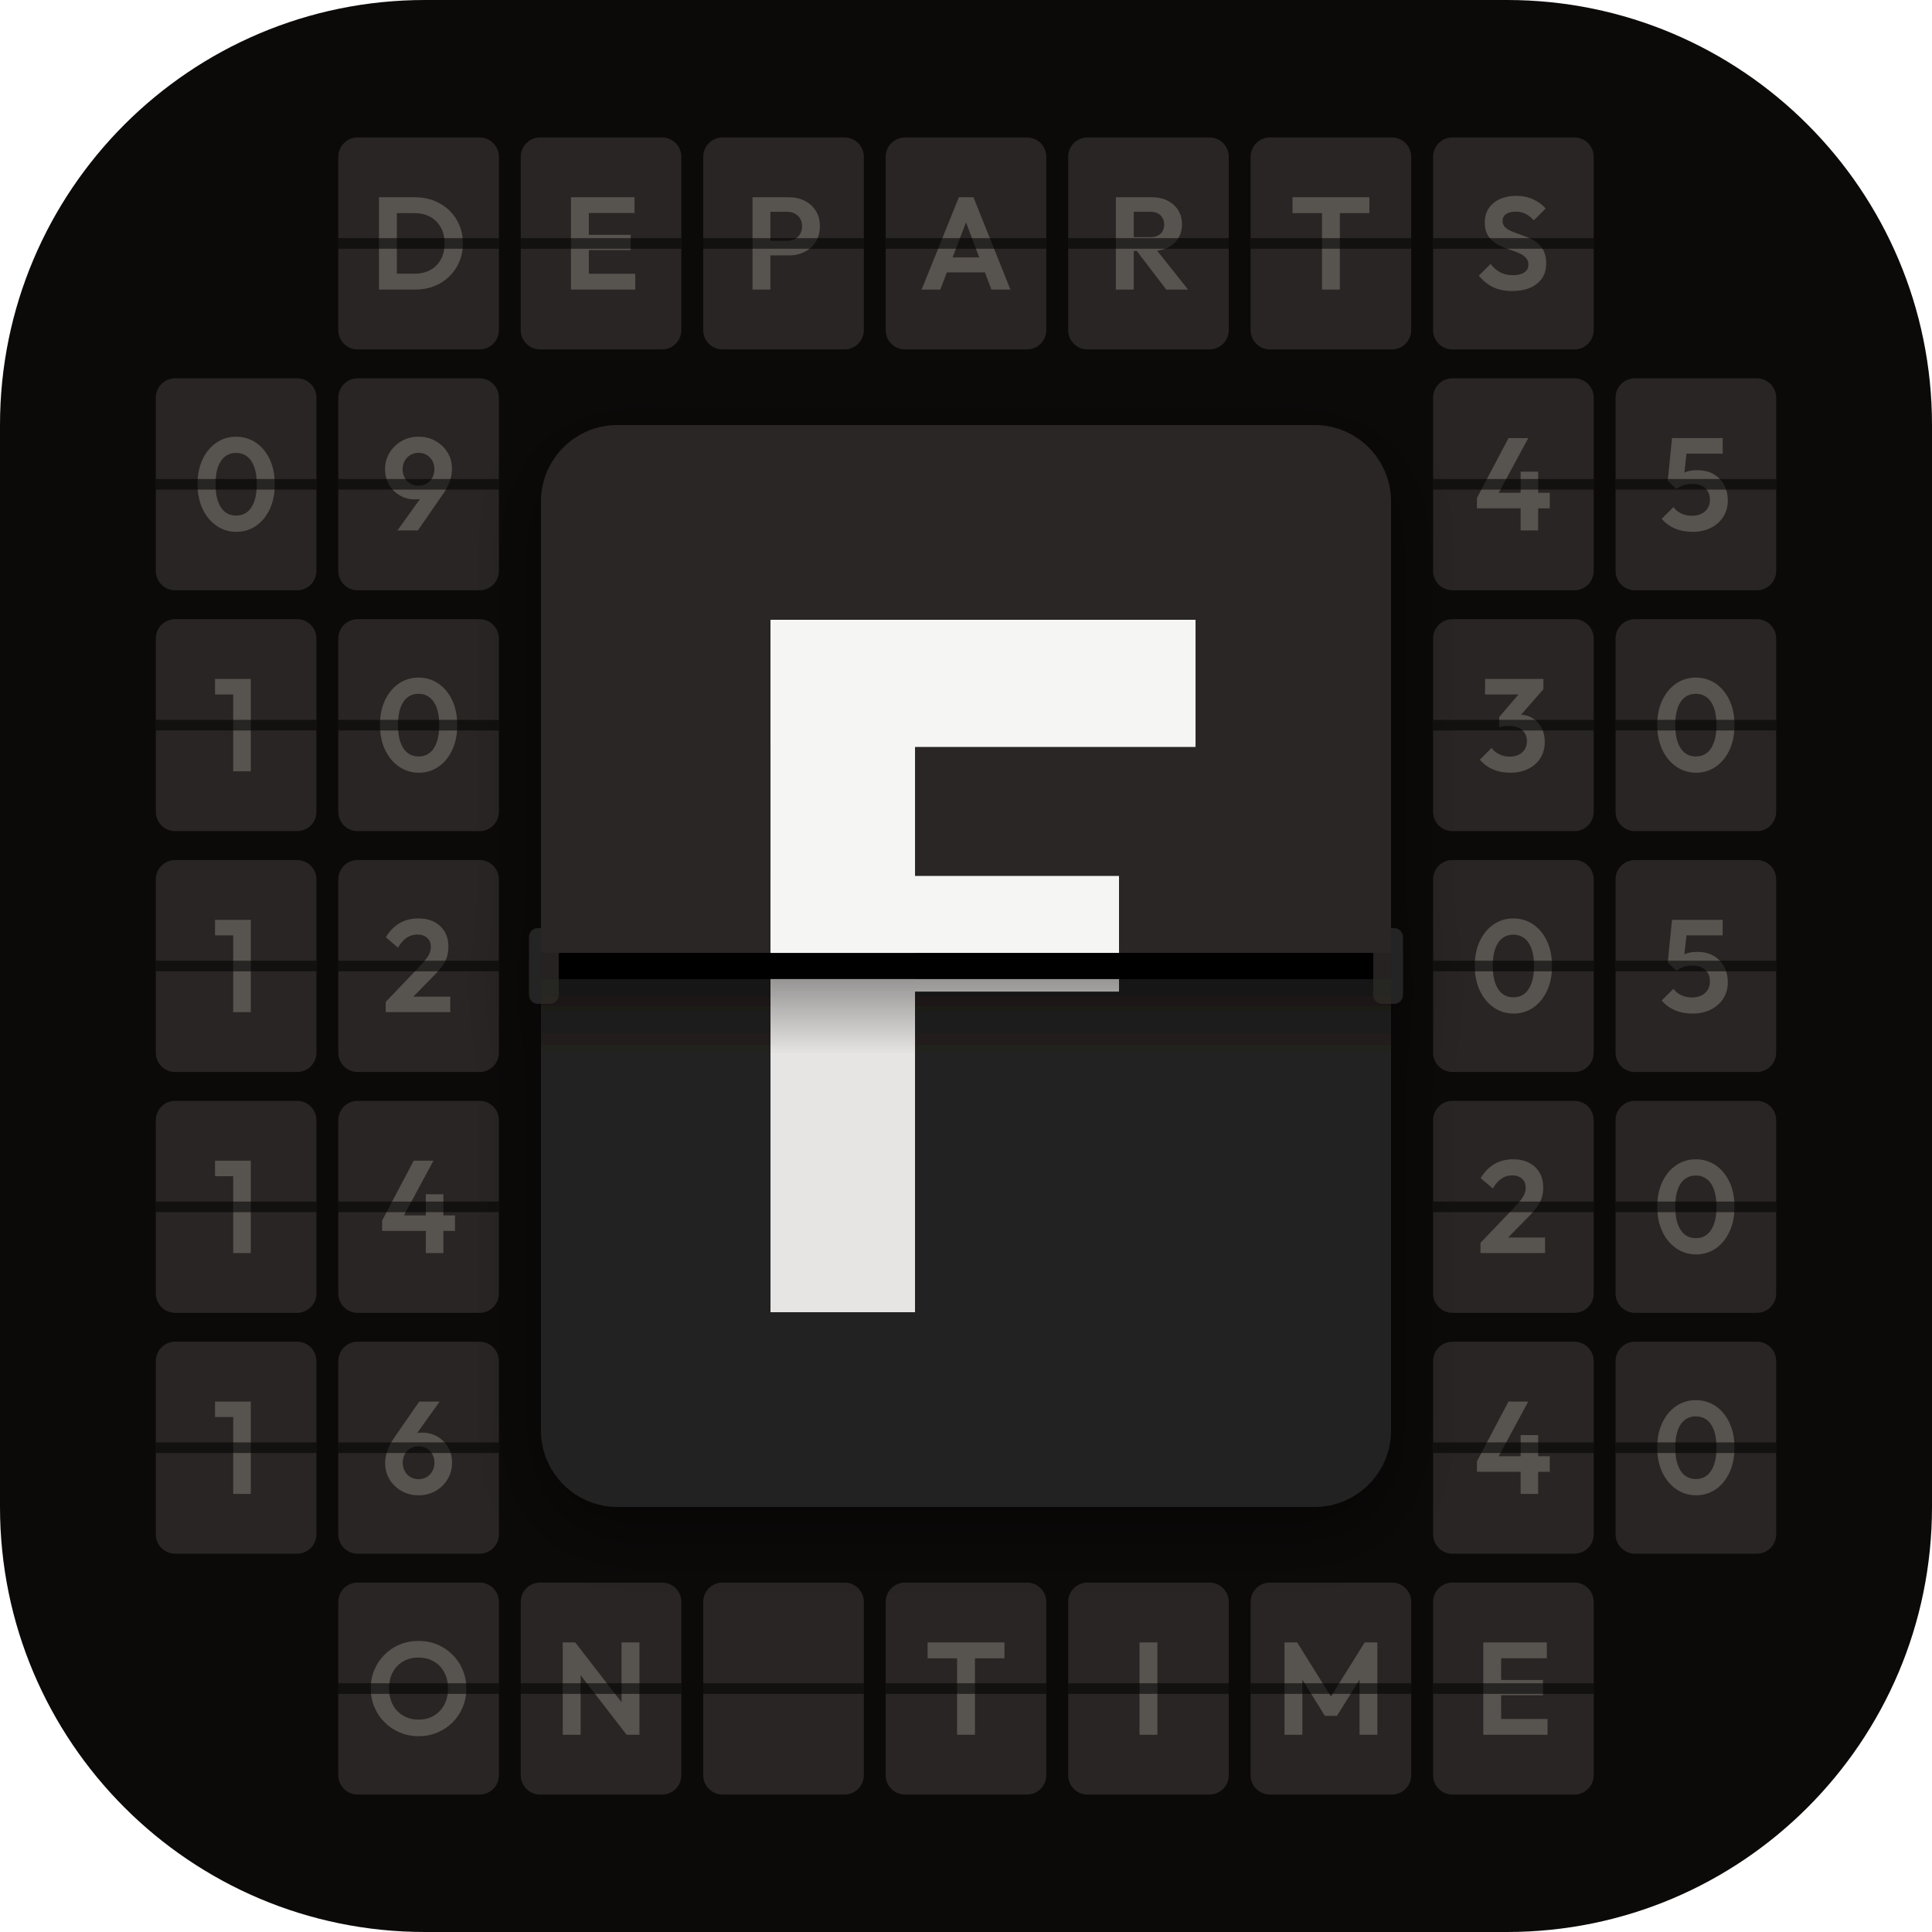
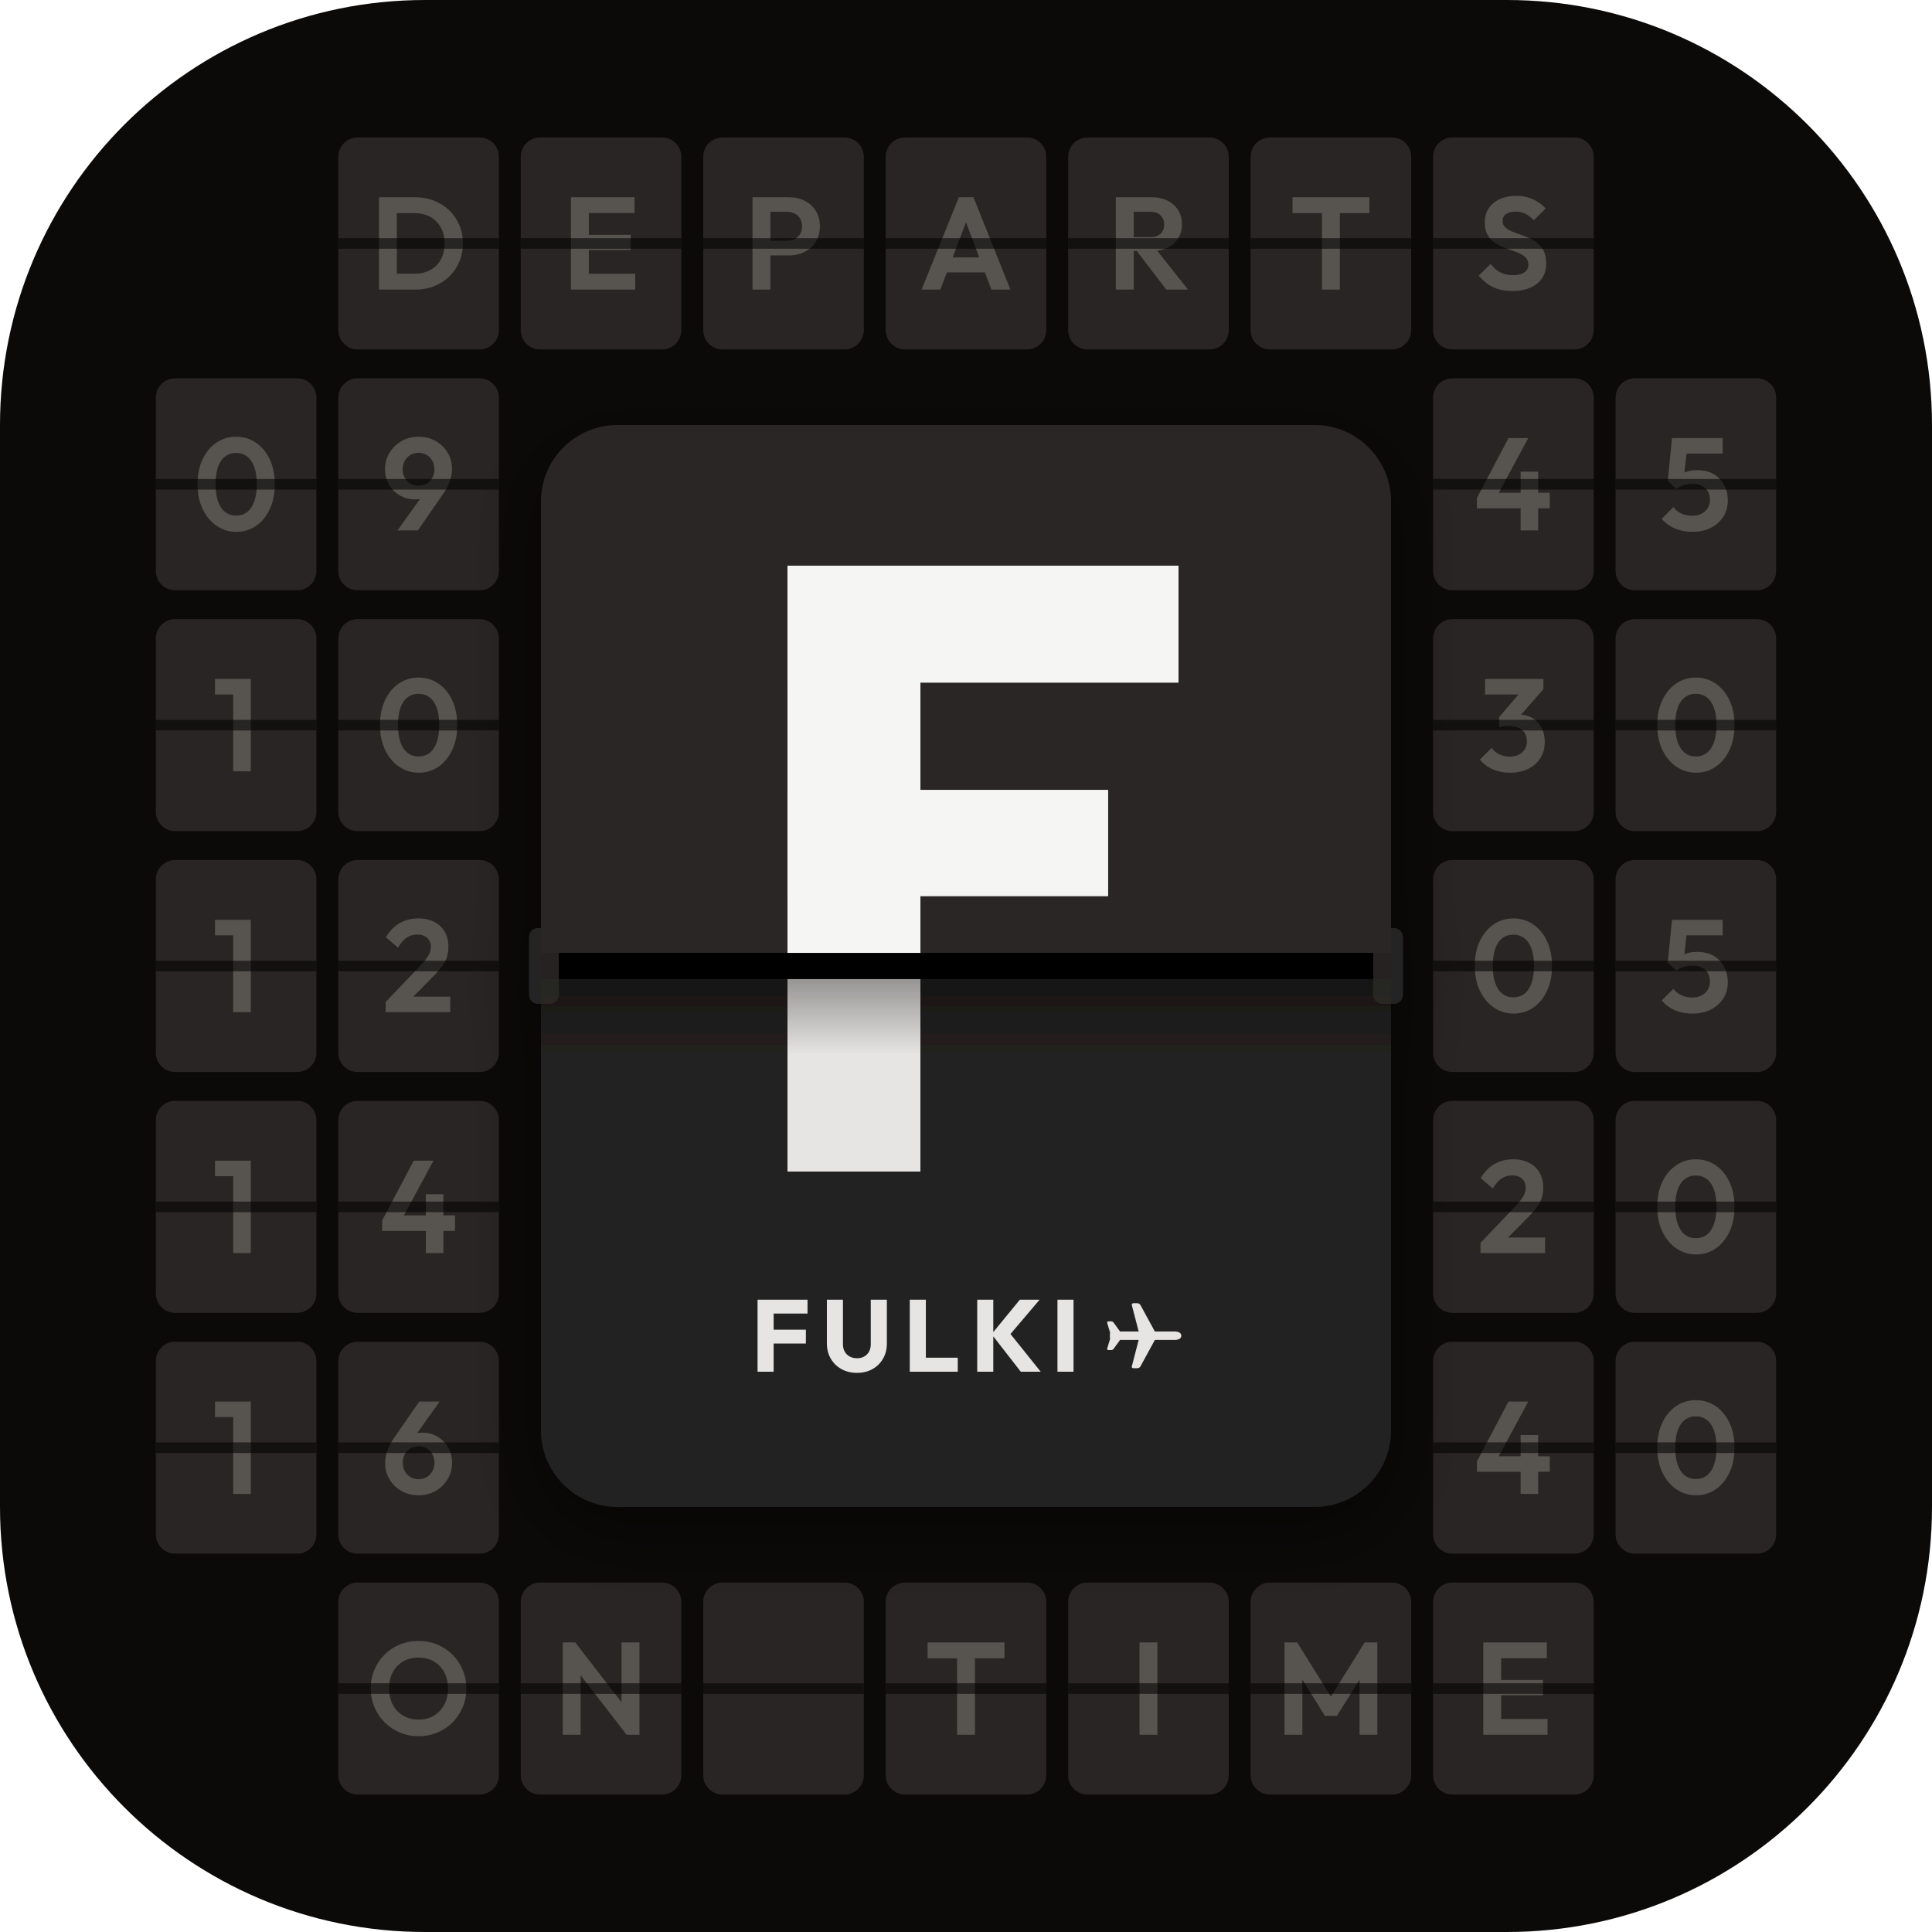
<svg xmlns="http://www.w3.org/2000/svg" viewBox="0 0 512 512" width="512" height="512" role="img" aria-label="Fulki Travel &amp; Tours">
  <defs>
    <clipPath id="tilebblack">
      <rect width="512" height="512" rx="112.64" />
    </clipPath>
    <clipPath id="fcbblackt">
      <rect x="143.36" y="112.64" width="225.28" height="139.92" />
    </clipPath>
    <clipPath id="fcbblackb">
      <rect x="143.36" y="259.44" width="225.28" height="139.92" />
    </clipPath>
    <linearGradient id="fcbblacks" x1="0" y1="0" x2="0" y2="1">
      <stop offset="0" stop-color="#000" stop-opacity="0.35" />
      <stop offset="1" stop-color="#000" stop-opacity="0" />
    </linearGradient>
    <filter id="shbblack" x="-20%" y="-20%" width="140%" height="140%">
      <feDropShadow dx="0" dy="6.14" stdDeviation="9.22" flood-color="#000" flood-opacity="0.5" />
    </filter>
  </defs>
  <g clip-path="url(#tilebblack)">
    <rect width="512" height="512" fill="#0C0A09" />
    <rect x="89.66" y="36.43" width="42.55" height="56.17" rx="5.11" fill="#292524" />
    <path fill="#57534E" transform="translate(97.93 76.75)" d="M5.73 0V-4.22H11.98Q14.35 -4.22 16.13 -5.21Q17.91 -6.2 18.9 -8.01Q19.89 -9.83 19.89 -12.28Q19.89 -14.7 18.88 -16.49Q17.87 -18.28 16.1 -19.27Q14.32 -20.26 11.98 -20.26H5.64V-24.48H12.06Q14.77 -24.48 17.09 -23.57Q19.4 -22.66 21.12 -21.01Q22.84 -19.36 23.79 -17.13Q24.74 -14.91 24.74 -12.24Q24.74 -9.6 23.79 -7.36Q22.84 -5.12 21.13 -3.47Q19.42 -1.82 17.12 -0.91Q14.81 0 12.13 0ZM2.5 0V-24.48H7.24V0Z" />
    <rect x="89.66" y="63.11" width="42.55" height="2.81" fill="#000" opacity="0.55" />
    <rect x="138.01" y="36.43" width="42.55" height="56.17" rx="5.11" fill="#292524" />
    <path fill="#57534E" transform="translate(148.81 76.75)" d="M2.5 0V-24.48H7.24V0ZM5.97 0V-4.19H19.54V0ZM5.97 -10.47V-14.52H18.33V-10.47ZM5.97 -20.29V-24.48H19.35V-20.29Z" />
    <rect x="138.01" y="63.11" width="42.55" height="2.81" fill="#000" opacity="0.55" />
    <rect x="186.37" y="36.43" width="42.55" height="56.17" rx="5.11" fill="#292524" />
    <path fill="#57534E" transform="translate(196.92 76.75)" d="M5.97 -9.07V-12.94H11.67Q12.8 -12.94 13.69 -13.39Q14.58 -13.85 15.11 -14.71Q15.63 -15.57 15.63 -16.78Q15.63 -17.98 15.11 -18.84Q14.58 -19.7 13.69 -20.16Q12.8 -20.62 11.67 -20.62H5.97V-24.48H12.16Q14.49 -24.48 16.34 -23.54Q18.2 -22.59 19.28 -20.87Q20.36 -19.15 20.36 -16.78Q20.36 -14.43 19.28 -12.69Q18.2 -10.96 16.34 -10.02Q14.49 -9.07 12.16 -9.07ZM2.5 0V-24.48H7.24V0Z" />
    <rect x="186.37" y="63.11" width="42.55" height="2.81" fill="#000" opacity="0.55" />
    <rect x="234.72" y="36.43" width="42.55" height="56.17" rx="5.11" fill="#292524" />
    <path fill="#57534E" transform="translate(243.55 76.75)" d="M0.68 0 10.56 -24.48H14.43L24.23 0H19.18L11.6 -20.08H13.32L5.64 0ZM5.92 -4.57V-8.54H19.08V-4.57Z" />
    <rect x="234.72" y="63.11" width="42.55" height="2.81" fill="#000" opacity="0.55" />
    <rect x="283.08" y="36.43" width="42.55" height="56.17" rx="5.11" fill="#292524" />
    <path fill="#57534E" transform="translate(293.21 76.75)" d="M5.97 -10.23V-13.91H11.65Q13.39 -13.91 14.35 -14.81Q15.31 -15.7 15.31 -17.26Q15.31 -18.7 14.36 -19.66Q13.42 -20.62 11.68 -20.62H5.97V-24.48H12.08Q14.45 -24.48 16.25 -23.55Q18.04 -22.63 19.04 -21.02Q20.03 -19.42 20.03 -17.34Q20.03 -15.19 19.03 -13.6Q18.03 -12.01 16.22 -11.12Q14.41 -10.23 12 -10.23ZM2.5 0V-24.48H7.24V0ZM15.87 0 7.78 -10.59 12.15 -11.95 21.64 0Z" />
    <rect x="283.08" y="63.11" width="42.55" height="2.81" fill="#000" opacity="0.55" />
    <rect x="331.43" y="36.43" width="42.55" height="56.17" rx="5.11" fill="#292524" />
    <path fill="#57534E" transform="translate(341.76 76.75)" d="M8.58 0V-23.96H13.32V0ZM0.77 -20.26V-24.48H21.14V-20.26Z" />
    <rect x="331.43" y="63.11" width="42.55" height="2.81" fill="#000" opacity="0.55" />
    <rect x="379.79" y="36.43" width="42.55" height="56.17" rx="5.11" fill="#292524" />
    <path fill="#57534E" transform="translate(391.16 76.75)" d="M9.59 0.37Q6.63 0.37 4.53 -0.65Q2.43 -1.66 0.73 -3.68L3.86 -6.81Q4.95 -5.39 6.37 -4.61Q7.79 -3.82 9.84 -3.82Q11.71 -3.82 12.79 -4.56Q13.88 -5.29 13.88 -6.58Q13.88 -7.69 13.25 -8.39Q12.62 -9.09 11.6 -9.57Q10.57 -10.05 9.33 -10.45Q8.1 -10.86 6.86 -11.38Q5.63 -11.91 4.61 -12.7Q3.58 -13.49 2.95 -14.72Q2.32 -15.95 2.32 -17.82Q2.32 -20.04 3.41 -21.61Q4.49 -23.18 6.37 -24.02Q8.25 -24.85 10.63 -24.85Q13.13 -24.85 15.15 -23.92Q17.17 -22.99 18.45 -21.49L15.31 -18.36Q14.24 -19.53 13.11 -20.09Q11.97 -20.66 10.53 -20.66Q8.91 -20.66 7.97 -20.02Q7.04 -19.39 7.04 -18.22Q7.04 -17.2 7.67 -16.58Q8.3 -15.95 9.32 -15.5Q10.35 -15.05 11.59 -14.64Q12.82 -14.22 14.06 -13.68Q15.29 -13.15 16.32 -12.31Q17.34 -11.47 17.97 -10.18Q18.6 -8.88 18.6 -6.95Q18.6 -3.54 16.19 -1.59Q13.77 0.37 9.59 0.37Z" />
    <rect x="379.79" y="63.11" width="42.55" height="2.81" fill="#000" opacity="0.55" />
    <rect x="41.30" y="100.26" width="42.55" height="56.17" rx="5.11" fill="#292524" />
    <path fill="#57534E" transform="translate(51.09 140.58)" d="M11.55 0.37Q8.68 0.37 6.35 -1.21Q4.01 -2.78 2.64 -5.63Q1.26 -8.48 1.26 -12.28Q1.26 -16.08 2.62 -18.9Q3.98 -21.73 6.29 -23.29Q8.61 -24.85 11.47 -24.85Q14.37 -24.85 16.7 -23.29Q19.02 -21.73 20.37 -18.9Q21.73 -16.07 21.73 -12.23Q21.73 -8.43 20.37 -5.59Q19.02 -2.75 16.72 -1.19Q14.41 0.37 11.55 0.37ZM11.49 -3.94Q13.16 -3.94 14.38 -4.87Q15.6 -5.8 16.28 -7.65Q16.96 -9.5 16.96 -12.27Q16.96 -15.01 16.28 -16.86Q15.6 -18.7 14.37 -19.62Q13.14 -20.55 11.46 -20.55Q9.83 -20.55 8.6 -19.63Q7.37 -18.71 6.7 -16.88Q6.03 -15.04 6.03 -12.29Q6.03 -9.51 6.7 -7.66Q7.37 -5.81 8.6 -4.87Q9.83 -3.94 11.49 -3.94Z" />
    <rect x="41.30" y="126.94" width="42.55" height="2.81" fill="#000" opacity="0.55" />
    <rect x="89.66" y="100.26" width="42.55" height="56.17" rx="5.11" fill="#292524" />
    <path fill="#57534E" transform="translate(101.04 140.58)" d="M4.28 0 11.72 -10.37 13.44 -10.88Q13.03 -10.09 12.49 -9.49Q11.95 -8.89 11.11 -8.57Q10.26 -8.24 8.92 -8.24Q6.75 -8.24 4.95 -9.27Q3.15 -10.3 2.08 -12.11Q1 -13.91 1 -16.25Q1 -18.64 2.19 -20.59Q3.39 -22.55 5.39 -23.7Q7.4 -24.85 9.88 -24.85Q12.4 -24.85 14.4 -23.71Q16.4 -22.58 17.57 -20.66Q18.74 -18.74 18.74 -16.35Q18.74 -13.11 16.48 -9.81L9.69 0ZM9.88 -11.86Q11.09 -11.86 12.05 -12.43Q13 -13 13.54 -13.99Q14.08 -14.97 14.08 -16.19Q14.08 -17.46 13.54 -18.45Q13 -19.44 12.05 -20.01Q11.09 -20.58 9.88 -20.58Q8.67 -20.58 7.72 -20.01Q6.76 -19.44 6.21 -18.45Q5.66 -17.46 5.66 -16.19Q5.66 -14.95 6.21 -13.97Q6.76 -13 7.73 -12.43Q8.7 -11.86 9.88 -11.86Z" />
    <rect x="89.66" y="126.94" width="42.55" height="2.81" fill="#000" opacity="0.55" />
    <rect x="379.79" y="100.26" width="42.55" height="56.17" rx="5.11" fill="#292524" />
    <path fill="#57534E" transform="translate(390.55 140.58)" d="M0.85 -8.62 9.22 -24.48H14.46L5.89 -8.62ZM0.85 -5.86V-8.62L2.6 -9.98H20.16V-5.86ZM12.43 0V-15.58H17.08V0Z" />
    <rect x="379.79" y="126.94" width="42.55" height="2.81" fill="#000" opacity="0.55" />
    <rect x="428.15" y="100.26" width="42.55" height="56.17" rx="5.11" fill="#292524" />
    <path fill="#57534E" transform="translate(439.79 140.58)" d="M8.72 0.37Q6.17 0.37 4.08 -0.52Q1.99 -1.41 0.57 -3.1L3.71 -6.21Q4.41 -5.16 5.71 -4.53Q7.02 -3.9 8.59 -3.9Q10.02 -3.9 11.08 -4.41Q12.15 -4.93 12.75 -5.89Q13.36 -6.85 13.36 -8.16Q13.36 -9.52 12.76 -10.45Q12.16 -11.38 11.14 -11.87Q10.12 -12.35 8.87 -12.35Q7.55 -12.35 6.48 -12.03Q5.42 -11.71 4.46 -10.98L4.73 -13.97Q5.41 -14.65 6.14 -15.09Q6.87 -15.53 7.79 -15.75Q8.72 -15.98 9.97 -15.98Q12.62 -15.98 14.43 -14.88Q16.24 -13.78 17.17 -11.96Q18.1 -10.14 18.1 -7.94Q18.1 -5.53 16.92 -3.65Q15.73 -1.78 13.63 -0.71Q11.52 0.37 8.72 0.37ZM4.46 -10.98 2.18 -13.18 3.31 -24.48H7.6L6.34 -13.01ZM4.02 -20.36 3.31 -24.48H16.74V-20.36Z" />
    <rect x="428.15" y="126.94" width="42.55" height="2.81" fill="#000" opacity="0.55" />
    <rect x="41.30" y="164.09" width="42.55" height="56.17" rx="5.11" fill="#292524" />
    <path fill="#57534E" transform="translate(56.19 204.41)" d="M5.61 0V-24.48H10.28V0ZM0.79 -20.36V-24.48H9.93V-20.36Z" />
    <rect x="41.30" y="190.77" width="42.55" height="2.81" fill="#000" opacity="0.55" />
    <rect x="89.66" y="164.09" width="42.55" height="56.17" rx="5.11" fill="#292524" />
    <path fill="#57534E" transform="translate(99.44 204.41)" d="M11.55 0.37Q8.68 0.37 6.35 -1.21Q4.01 -2.78 2.64 -5.63Q1.26 -8.48 1.26 -12.28Q1.26 -16.08 2.62 -18.9Q3.98 -21.73 6.29 -23.29Q8.61 -24.85 11.47 -24.85Q14.37 -24.85 16.7 -23.29Q19.02 -21.73 20.37 -18.9Q21.73 -16.07 21.73 -12.23Q21.73 -8.43 20.37 -5.59Q19.02 -2.75 16.72 -1.19Q14.41 0.37 11.55 0.37ZM11.49 -3.94Q13.16 -3.94 14.38 -4.87Q15.6 -5.8 16.28 -7.65Q16.96 -9.5 16.96 -12.27Q16.96 -15.01 16.28 -16.86Q15.6 -18.7 14.37 -19.62Q13.14 -20.55 11.46 -20.55Q9.83 -20.55 8.6 -19.63Q7.37 -18.71 6.7 -16.88Q6.03 -15.04 6.03 -12.29Q6.03 -9.51 6.7 -7.66Q7.37 -5.81 8.6 -4.87Q9.83 -3.94 11.49 -3.94Z" />
    <rect x="89.66" y="190.77" width="42.55" height="2.81" fill="#000" opacity="0.55" />
    <rect x="379.79" y="164.09" width="42.55" height="56.17" rx="5.11" fill="#292524" />
    <path fill="#57534E" transform="translate(391.49 204.41)" d="M8.68 0.37Q6.19 0.37 4.14 -0.52Q2.1 -1.41 0.69 -3.1L3.81 -6.21Q4.51 -5.16 5.81 -4.53Q7.1 -3.9 8.6 -3.9Q9.99 -3.9 11 -4.41Q12.01 -4.91 12.59 -5.83Q13.16 -6.76 13.16 -7.98Q13.16 -9.26 12.58 -10.16Q12.01 -11.06 10.93 -11.55Q9.86 -12.04 8.34 -12.04Q7.7 -12.04 7 -11.95Q6.31 -11.87 5.82 -11.69L7.91 -14.36Q8.76 -14.64 9.61 -14.83Q10.46 -15.02 11.22 -15.02Q13.1 -15.02 14.61 -14.12Q16.12 -13.22 17.01 -11.61Q17.89 -9.99 17.89 -7.78Q17.89 -5.37 16.74 -3.53Q15.58 -1.69 13.52 -0.66Q11.45 0.37 8.68 0.37ZM5.82 -11.69V-14.4L12.07 -21.7L17.53 -21.77L11.02 -14.33ZM2.06 -20.36V-24.48H17.53V-21.77L13.66 -20.36Z" />
    <rect x="379.79" y="190.77" width="42.55" height="2.81" fill="#000" opacity="0.55" />
    <rect x="428.15" y="164.09" width="42.55" height="56.17" rx="5.11" fill="#292524" />
    <path fill="#57534E" transform="translate(437.93 204.41)" d="M11.55 0.37Q8.68 0.37 6.35 -1.21Q4.01 -2.78 2.64 -5.63Q1.26 -8.48 1.26 -12.28Q1.26 -16.08 2.62 -18.9Q3.98 -21.73 6.29 -23.29Q8.61 -24.85 11.47 -24.85Q14.37 -24.85 16.7 -23.29Q19.02 -21.73 20.37 -18.9Q21.73 -16.07 21.73 -12.23Q21.73 -8.43 20.37 -5.59Q19.02 -2.75 16.72 -1.19Q14.41 0.37 11.55 0.37ZM11.49 -3.94Q13.16 -3.94 14.38 -4.87Q15.6 -5.8 16.28 -7.65Q16.96 -9.5 16.96 -12.27Q16.96 -15.01 16.28 -16.86Q15.6 -18.7 14.37 -19.62Q13.14 -20.55 11.46 -20.55Q9.83 -20.55 8.6 -19.63Q7.37 -18.71 6.7 -16.88Q6.03 -15.04 6.03 -12.29Q6.03 -9.51 6.7 -7.66Q7.37 -5.81 8.6 -4.87Q9.83 -3.94 11.49 -3.94Z" />
    <rect x="428.15" y="190.77" width="42.55" height="2.81" fill="#000" opacity="0.55" />
    <rect x="41.30" y="227.92" width="42.55" height="56.17" rx="5.11" fill="#292524" />
    <path fill="#57534E" transform="translate(56.19 268.24)" d="M5.61 0V-24.48H10.28V0ZM0.79 -20.36V-24.48H9.93V-20.36Z" />
    <rect x="41.30" y="254.60" width="42.55" height="2.81" fill="#000" opacity="0.55" />
    <rect x="89.66" y="227.92" width="42.55" height="56.17" rx="5.11" fill="#292524" />
    <path fill="#57534E" transform="translate(101.30 268.24)" d="M0.91 -2.71 10.12 -12.35Q11.1 -13.39 11.71 -14.22Q12.33 -15.05 12.6 -15.79Q12.88 -16.53 12.88 -17.31Q12.88 -18.84 11.88 -19.71Q10.89 -20.58 9.33 -20.58Q7.73 -20.58 6.49 -19.75Q5.24 -18.92 4.17 -17.11L0.95 -19.85Q2.4 -22.31 4.58 -23.58Q6.75 -24.85 9.59 -24.85Q11.99 -24.85 13.78 -23.92Q15.57 -22.99 16.55 -21.32Q17.53 -19.64 17.53 -17.41Q17.53 -15.91 17.16 -14.69Q16.79 -13.48 15.92 -12.28Q15.06 -11.07 13.58 -9.56L6.85 -2.73ZM0.91 0V-2.71L4.94 -4.12H18.02V0Z" />
    <rect x="89.66" y="254.60" width="42.55" height="2.81" fill="#000" opacity="0.55" />
    <rect x="379.79" y="227.92" width="42.55" height="56.17" rx="5.11" fill="#292524" />
    <path fill="#57534E" transform="translate(389.57 268.24)" d="M11.55 0.37Q8.68 0.37 6.35 -1.21Q4.01 -2.78 2.64 -5.63Q1.26 -8.48 1.26 -12.28Q1.26 -16.08 2.62 -18.9Q3.98 -21.73 6.29 -23.29Q8.61 -24.85 11.47 -24.85Q14.37 -24.85 16.7 -23.29Q19.02 -21.73 20.37 -18.9Q21.73 -16.07 21.73 -12.23Q21.73 -8.43 20.37 -5.59Q19.02 -2.75 16.72 -1.19Q14.41 0.37 11.55 0.37ZM11.49 -3.94Q13.16 -3.94 14.38 -4.87Q15.6 -5.8 16.28 -7.65Q16.96 -9.5 16.96 -12.27Q16.96 -15.01 16.28 -16.86Q15.6 -18.7 14.37 -19.62Q13.14 -20.55 11.46 -20.55Q9.83 -20.55 8.6 -19.63Q7.37 -18.71 6.7 -16.88Q6.03 -15.04 6.03 -12.29Q6.03 -9.51 6.7 -7.66Q7.37 -5.81 8.6 -4.87Q9.83 -3.94 11.49 -3.94Z" />
    <rect x="379.79" y="254.60" width="42.55" height="2.81" fill="#000" opacity="0.55" />
    <rect x="428.15" y="227.92" width="42.55" height="56.17" rx="5.11" fill="#292524" />
    <path fill="#57534E" transform="translate(439.79 268.24)" d="M8.72 0.37Q6.17 0.37 4.08 -0.52Q1.99 -1.41 0.57 -3.1L3.71 -6.21Q4.41 -5.16 5.71 -4.53Q7.02 -3.9 8.59 -3.9Q10.02 -3.9 11.08 -4.41Q12.15 -4.93 12.75 -5.89Q13.36 -6.85 13.36 -8.16Q13.36 -9.52 12.76 -10.45Q12.16 -11.38 11.14 -11.87Q10.12 -12.35 8.87 -12.35Q7.55 -12.35 6.48 -12.03Q5.42 -11.71 4.46 -10.98L4.73 -13.97Q5.41 -14.65 6.14 -15.09Q6.87 -15.53 7.79 -15.75Q8.72 -15.98 9.97 -15.98Q12.62 -15.98 14.43 -14.88Q16.24 -13.78 17.17 -11.96Q18.1 -10.14 18.1 -7.94Q18.1 -5.53 16.92 -3.65Q15.73 -1.78 13.63 -0.71Q11.52 0.37 8.72 0.37ZM4.46 -10.98 2.18 -13.18 3.31 -24.48H7.6L6.34 -13.01ZM4.02 -20.36 3.31 -24.48H16.74V-20.36Z" />
    <rect x="428.15" y="254.60" width="42.55" height="2.81" fill="#000" opacity="0.55" />
    <rect x="41.30" y="291.74" width="42.55" height="56.17" rx="5.11" fill="#292524" />
    <path fill="#57534E" transform="translate(56.19 332.07)" d="M5.61 0V-24.48H10.28V0ZM0.79 -20.36V-24.48H9.93V-20.36Z" />
    <rect x="41.30" y="318.43" width="42.55" height="2.81" fill="#000" opacity="0.55" />
    <rect x="89.66" y="291.74" width="42.55" height="56.17" rx="5.11" fill="#292524" />
    <path fill="#57534E" transform="translate(100.42 332.07)" d="M0.85 -8.62 9.22 -24.48H14.46L5.89 -8.62ZM0.85 -5.86V-8.62L2.6 -9.98H20.16V-5.86ZM12.43 0V-15.58H17.08V0Z" />
    <rect x="89.66" y="318.43" width="42.55" height="2.81" fill="#000" opacity="0.55" />
    <rect x="379.79" y="291.74" width="42.55" height="56.17" rx="5.11" fill="#292524" />
    <path fill="#57534E" transform="translate(391.44 332.07)" d="M0.91 -2.71 10.12 -12.35Q11.1 -13.39 11.71 -14.22Q12.33 -15.05 12.6 -15.79Q12.88 -16.53 12.88 -17.31Q12.88 -18.84 11.88 -19.71Q10.89 -20.58 9.33 -20.58Q7.73 -20.58 6.49 -19.75Q5.24 -18.92 4.17 -17.11L0.95 -19.85Q2.4 -22.31 4.58 -23.58Q6.75 -24.85 9.59 -24.85Q11.99 -24.85 13.78 -23.92Q15.57 -22.99 16.55 -21.32Q17.53 -19.64 17.53 -17.41Q17.53 -15.91 17.16 -14.69Q16.79 -13.48 15.92 -12.28Q15.06 -11.07 13.58 -9.56L6.85 -2.73ZM0.91 0V-2.71L4.94 -4.12H18.02V0Z" />
    <rect x="379.79" y="318.43" width="42.55" height="2.81" fill="#000" opacity="0.55" />
    <rect x="428.15" y="291.74" width="42.55" height="56.17" rx="5.11" fill="#292524" />
    <path fill="#57534E" transform="translate(437.93 332.07)" d="M11.55 0.37Q8.68 0.37 6.35 -1.21Q4.01 -2.78 2.64 -5.63Q1.26 -8.48 1.26 -12.28Q1.26 -16.08 2.62 -18.9Q3.98 -21.73 6.29 -23.29Q8.61 -24.85 11.47 -24.85Q14.37 -24.85 16.7 -23.29Q19.02 -21.73 20.37 -18.9Q21.73 -16.07 21.73 -12.23Q21.73 -8.43 20.37 -5.59Q19.02 -2.75 16.72 -1.19Q14.41 0.37 11.55 0.37ZM11.49 -3.94Q13.16 -3.94 14.38 -4.87Q15.6 -5.8 16.28 -7.65Q16.96 -9.5 16.96 -12.27Q16.96 -15.01 16.28 -16.86Q15.6 -18.7 14.37 -19.62Q13.14 -20.55 11.46 -20.55Q9.83 -20.55 8.6 -19.63Q7.37 -18.71 6.7 -16.88Q6.03 -15.04 6.03 -12.29Q6.03 -9.51 6.7 -7.66Q7.37 -5.81 8.6 -4.87Q9.83 -3.94 11.49 -3.94Z" />
    <rect x="428.15" y="318.43" width="42.55" height="2.81" fill="#000" opacity="0.55" />
    <rect x="41.30" y="355.57" width="42.55" height="56.17" rx="5.11" fill="#292524" />
    <path fill="#57534E" transform="translate(56.19 395.90)" d="M5.61 0V-24.48H10.28V0ZM0.79 -20.36V-24.48H9.93V-20.36Z" />
    <rect x="41.30" y="382.25" width="42.55" height="2.81" fill="#000" opacity="0.55" />
    <rect x="89.66" y="355.57" width="42.55" height="56.17" rx="5.11" fill="#292524" />
    <path fill="#57534E" transform="translate(101.04 395.90)" d="M9.88 0.37Q7.37 0.37 5.37 -0.77Q3.36 -1.91 2.19 -3.84Q1.03 -5.76 1.03 -8.13Q1.03 -11.37 3.28 -14.67L10.07 -24.48H15.48L8.07 -14.11L6.32 -13.6Q6.73 -14.42 7.27 -15.01Q7.81 -15.59 8.67 -15.92Q9.53 -16.24 10.85 -16.24Q13.05 -16.24 14.83 -15.21Q16.61 -14.18 17.69 -12.39Q18.76 -10.6 18.76 -8.24Q18.76 -5.84 17.58 -3.89Q16.4 -1.93 14.39 -0.78Q12.37 0.37 9.88 0.37ZM9.88 -3.9Q11.09 -3.9 12.05 -4.47Q13 -5.04 13.55 -6.04Q14.1 -7.04 14.1 -8.29Q14.1 -9.53 13.55 -10.52Q13 -11.51 12.05 -12.07Q11.09 -12.62 9.88 -12.62Q8.67 -12.62 7.72 -12.05Q6.76 -11.48 6.23 -10.51Q5.69 -9.53 5.69 -8.29Q5.69 -7.04 6.23 -6.04Q6.76 -5.04 7.72 -4.47Q8.67 -3.9 9.88 -3.9Z" />
    <rect x="89.66" y="382.25" width="42.55" height="2.81" fill="#000" opacity="0.55" />
    <rect x="379.79" y="355.57" width="42.55" height="56.17" rx="5.11" fill="#292524" />
    <path fill="#57534E" transform="translate(390.55 395.90)" d="M0.85 -8.62 9.22 -24.48H14.46L5.89 -8.62ZM0.85 -5.86V-8.62L2.6 -9.98H20.16V-5.86ZM12.43 0V-15.58H17.08V0Z" />
    <rect x="379.79" y="382.25" width="42.55" height="2.81" fill="#000" opacity="0.55" />
    <rect x="428.15" y="355.57" width="42.55" height="56.17" rx="5.11" fill="#292524" />
    <path fill="#57534E" transform="translate(437.93 395.90)" d="M11.55 0.37Q8.68 0.37 6.35 -1.21Q4.01 -2.78 2.64 -5.63Q1.26 -8.48 1.26 -12.28Q1.26 -16.08 2.62 -18.9Q3.98 -21.73 6.29 -23.29Q8.61 -24.85 11.47 -24.85Q14.37 -24.85 16.7 -23.29Q19.02 -21.73 20.37 -18.9Q21.73 -16.07 21.73 -12.23Q21.73 -8.43 20.37 -5.59Q19.02 -2.75 16.72 -1.19Q14.41 0.37 11.55 0.37ZM11.49 -3.94Q13.16 -3.94 14.38 -4.87Q15.6 -5.8 16.28 -7.65Q16.96 -9.5 16.96 -12.27Q16.96 -15.01 16.28 -16.86Q15.6 -18.7 14.37 -19.62Q13.14 -20.55 11.46 -20.55Q9.83 -20.55 8.6 -19.63Q7.37 -18.71 6.7 -16.88Q6.03 -15.04 6.03 -12.29Q6.03 -9.51 6.7 -7.66Q7.37 -5.81 8.6 -4.87Q9.83 -3.94 11.49 -3.94Z" />
    <rect x="428.15" y="382.25" width="42.55" height="2.81" fill="#000" opacity="0.55" />
    <rect x="89.66" y="419.40" width="42.55" height="56.17" rx="5.11" fill="#292524" />
    <path fill="#57534E" transform="translate(97.00 459.73)" d="M13.97 0.38Q11.28 0.38 8.97 -0.59Q6.66 -1.57 4.92 -3.3Q3.19 -5.02 2.22 -7.33Q1.25 -9.63 1.25 -12.28Q1.25 -14.93 2.21 -17.21Q3.18 -19.49 4.9 -21.22Q6.62 -22.95 8.92 -23.91Q11.21 -24.87 13.9 -24.87Q16.59 -24.87 18.89 -23.91Q21.19 -22.95 22.92 -21.22Q24.66 -19.49 25.62 -17.19Q26.59 -14.9 26.59 -12.24Q26.59 -9.59 25.62 -7.3Q24.66 -5 22.94 -3.28Q21.22 -1.56 18.92 -0.59Q16.63 0.38 13.97 0.38ZM13.9 -4.02Q16.25 -4.02 18 -5.07Q19.75 -6.11 20.74 -7.97Q21.73 -9.83 21.73 -12.28Q21.73 -14.1 21.17 -15.59Q20.6 -17.09 19.55 -18.19Q18.51 -19.28 17.08 -19.87Q15.65 -20.46 13.9 -20.46Q11.59 -20.46 9.83 -19.43Q8.08 -18.41 7.09 -16.56Q6.1 -14.72 6.1 -12.28Q6.1 -10.45 6.67 -8.92Q7.23 -7.39 8.27 -6.31Q9.3 -5.22 10.74 -4.62Q12.18 -4.02 13.9 -4.02Z" />
    <rect x="89.66" y="446.08" width="42.55" height="2.81" fill="#000" opacity="0.55" />
    <rect x="138.01" y="419.40" width="42.55" height="56.17" rx="5.11" fill="#292524" />
    <path fill="#57534E" transform="translate(146.63 459.73)" d="M2.5 0V-24.48H5.81L7.24 -19.73V0ZM19.43 0 4.89 -18.81 5.81 -24.48 20.35 -5.68ZM19.43 0 18.08 -4.59V-24.48H22.83V0Z" />
    <rect x="138.01" y="446.08" width="42.55" height="2.81" fill="#000" opacity="0.55" />
    <rect x="186.37" y="419.40" width="42.55" height="56.17" rx="5.11" fill="#292524" />
    <rect x="186.37" y="446.08" width="42.55" height="2.81" fill="#000" opacity="0.55" />
    <rect x="234.72" y="419.40" width="42.55" height="56.17" rx="5.11" fill="#292524" />
    <path fill="#57534E" transform="translate(245.05 459.73)" d="M8.58 0V-23.96H13.32V0ZM0.77 -20.26V-24.48H21.14V-20.26Z" />
    <rect x="234.72" y="446.08" width="42.55" height="2.81" fill="#000" opacity="0.55" />
    <rect x="283.08" y="419.40" width="42.55" height="56.17" rx="5.11" fill="#292524" />
    <path fill="#57534E" transform="translate(299.48 459.73)" d="M2.5 0V-24.48H7.24V0Z" />
    <rect x="283.08" y="446.08" width="42.55" height="2.81" fill="#000" opacity="0.55" />
    <rect x="331.43" y="419.40" width="42.55" height="56.17" rx="5.11" fill="#292524" />
    <path fill="#57534E" transform="translate(337.91 459.73)" d="M2.5 0V-24.48H5.85L15.76 -8.59H13.85L23.75 -24.48H27.1V0H22.38V-16.35L23.31 -16.1L16.4 -5.01H13.2L6.3 -16.1L7.23 -16.35V0Z" />
    <rect x="331.43" y="446.08" width="42.55" height="2.81" fill="#000" opacity="0.55" />
    <rect x="379.79" y="419.40" width="42.55" height="56.17" rx="5.11" fill="#292524" />
    <path fill="#57534E" transform="translate(390.58 459.73)" d="M2.5 0V-24.48H7.24V0ZM5.97 0V-4.19H19.54V0ZM5.97 -10.47V-14.52H18.33V-10.47ZM5.97 -20.29V-24.48H19.35V-20.29Z" />
    <rect x="379.79" y="446.08" width="42.55" height="2.81" fill="#000" opacity="0.55" />
    <g filter="url(#shbblack)">
      <g clip-path="url(#fcbblackt)">
        <rect x="143.36" y="112.64" width="225.28" height="286.72" rx="20.28" fill="#2A2725" />
        <g fill="#F5F5F4">
-           <rect x="204.19" y="164.25" width="38.30" height="183.50" />
-           <rect x="204.19" y="164.25" width="112.64" height="33.70" />
-           <rect x="204.19" y="232.14" width="92.36" height="30.64" />
+           <rect x="208.69" y="149.91" width="35.23" height="160.56" />
+           <rect x="208.69" y="149.91" width="103.63" height="31.01" />
+           <rect x="208.69" y="209.32" width="84.98" height="28.19" />
        </g>
      </g>
      <g clip-path="url(#fcbblackb)">
        <rect x="143.36" y="112.64" width="225.28" height="286.72" rx="20.28" fill="#232120" />
        <g fill="#E7E5E4">
-           <rect x="204.19" y="164.25" width="38.30" height="183.50" />
-           <rect x="204.19" y="164.25" width="112.64" height="33.70" />
-           <rect x="204.19" y="232.14" width="92.36" height="30.64" />
+           <rect x="208.69" y="149.91" width="35.23" height="160.56" />
+           <rect x="208.69" y="149.91" width="103.63" height="31.01" />
+           <rect x="208.69" y="209.32" width="84.98" height="28.19" />
        </g>
        <rect x="143.36" y="259.44" width="225.28" height="20.07" fill="url(#fcbblacks)" />
+         <path fill="#E7E5E4" transform="translate(198.94 363.52)" d="M1.82 0V-19.09H6.08V0ZM5.08 -7.47V-11.14H14.63V-7.47ZM5.08 -15.42V-19.09H15.06V-15.42ZM28.17 0.3Q25.83 0.3 24.03 -0.71Q22.23 -1.72 21.21 -3.48Q20.19 -5.25 20.19 -7.5V-19.09H24.45V-7.27Q24.45 -6.12 24.94 -5.29Q25.44 -4.46 26.28 -4.01Q27.13 -3.57 28.17 -3.57Q29.24 -3.57 30.05 -4.01Q30.87 -4.46 31.34 -5.28Q31.82 -6.11 31.82 -7.25V-19.09H36.09V-7.47Q36.09 -5.22 35.08 -3.47Q34.08 -1.72 32.3 -0.71Q30.52 0.3 28.17 0.3ZM42.16 0V-19.09H46.42V0ZM45.43 0V-3.72H54.88V0ZM71.58 0 63.84 -9.95 71.33 -19.09H76.57L68.14 -9.16V-10.88L76.86 0ZM60.03 0V-19.09H64.29V0ZM81.3 0V-19.09H85.56V0Z" />
+         <path transform="translate(303.04 353.98) rotate(0) scale(0.2004)" fill="#E7E5E4" d="M50 0C50 -3.6 46.5 -5.6 41 -5.6H15L-4 -40.5C-5 -42.3 -6.6 -43 -8.6 -43H-13.4C-15 -43 -15.9 -41.8 -15.4 -40.3L-6.4 -5.6H-31L-39.6 -17.4C-40.4 -18.5 -41.4 -19 -42.8 -19H-46.4C-47.7 -19 -48.4 -18 -48 -16.8L-44.2 -4.2C-44.6 -2.8 -44.6 2.8 -44.2 4.2L-48 16.8C-48.4 18 -47.7 19 -46.4 19H-42.8C-41.4 19 -40.4 18.5 -39.6 17.4L-31 5.6H-6.4L-15.4 40.3C-15.9 41.8 -15 43 -13.4 43H-8.6C-6.6 43 -5 42.3 -4 40.5L15 5.6H41C46.5 5.6 50 3.6 50 0Z" />
      </g>
      <rect x="143.36" y="252.56" width="225.28" height="6.88" fill="#000" />
      <rect x="140.21" y="245.96" width="7.88" height="20.07" rx="2.37" fill="#2A2725" opacity="0.9" />
      <rect x="363.91" y="245.96" width="7.88" height="20.07" rx="2.37" fill="#2A2725" opacity="0.9" />
    </g>
  </g>
</svg>
